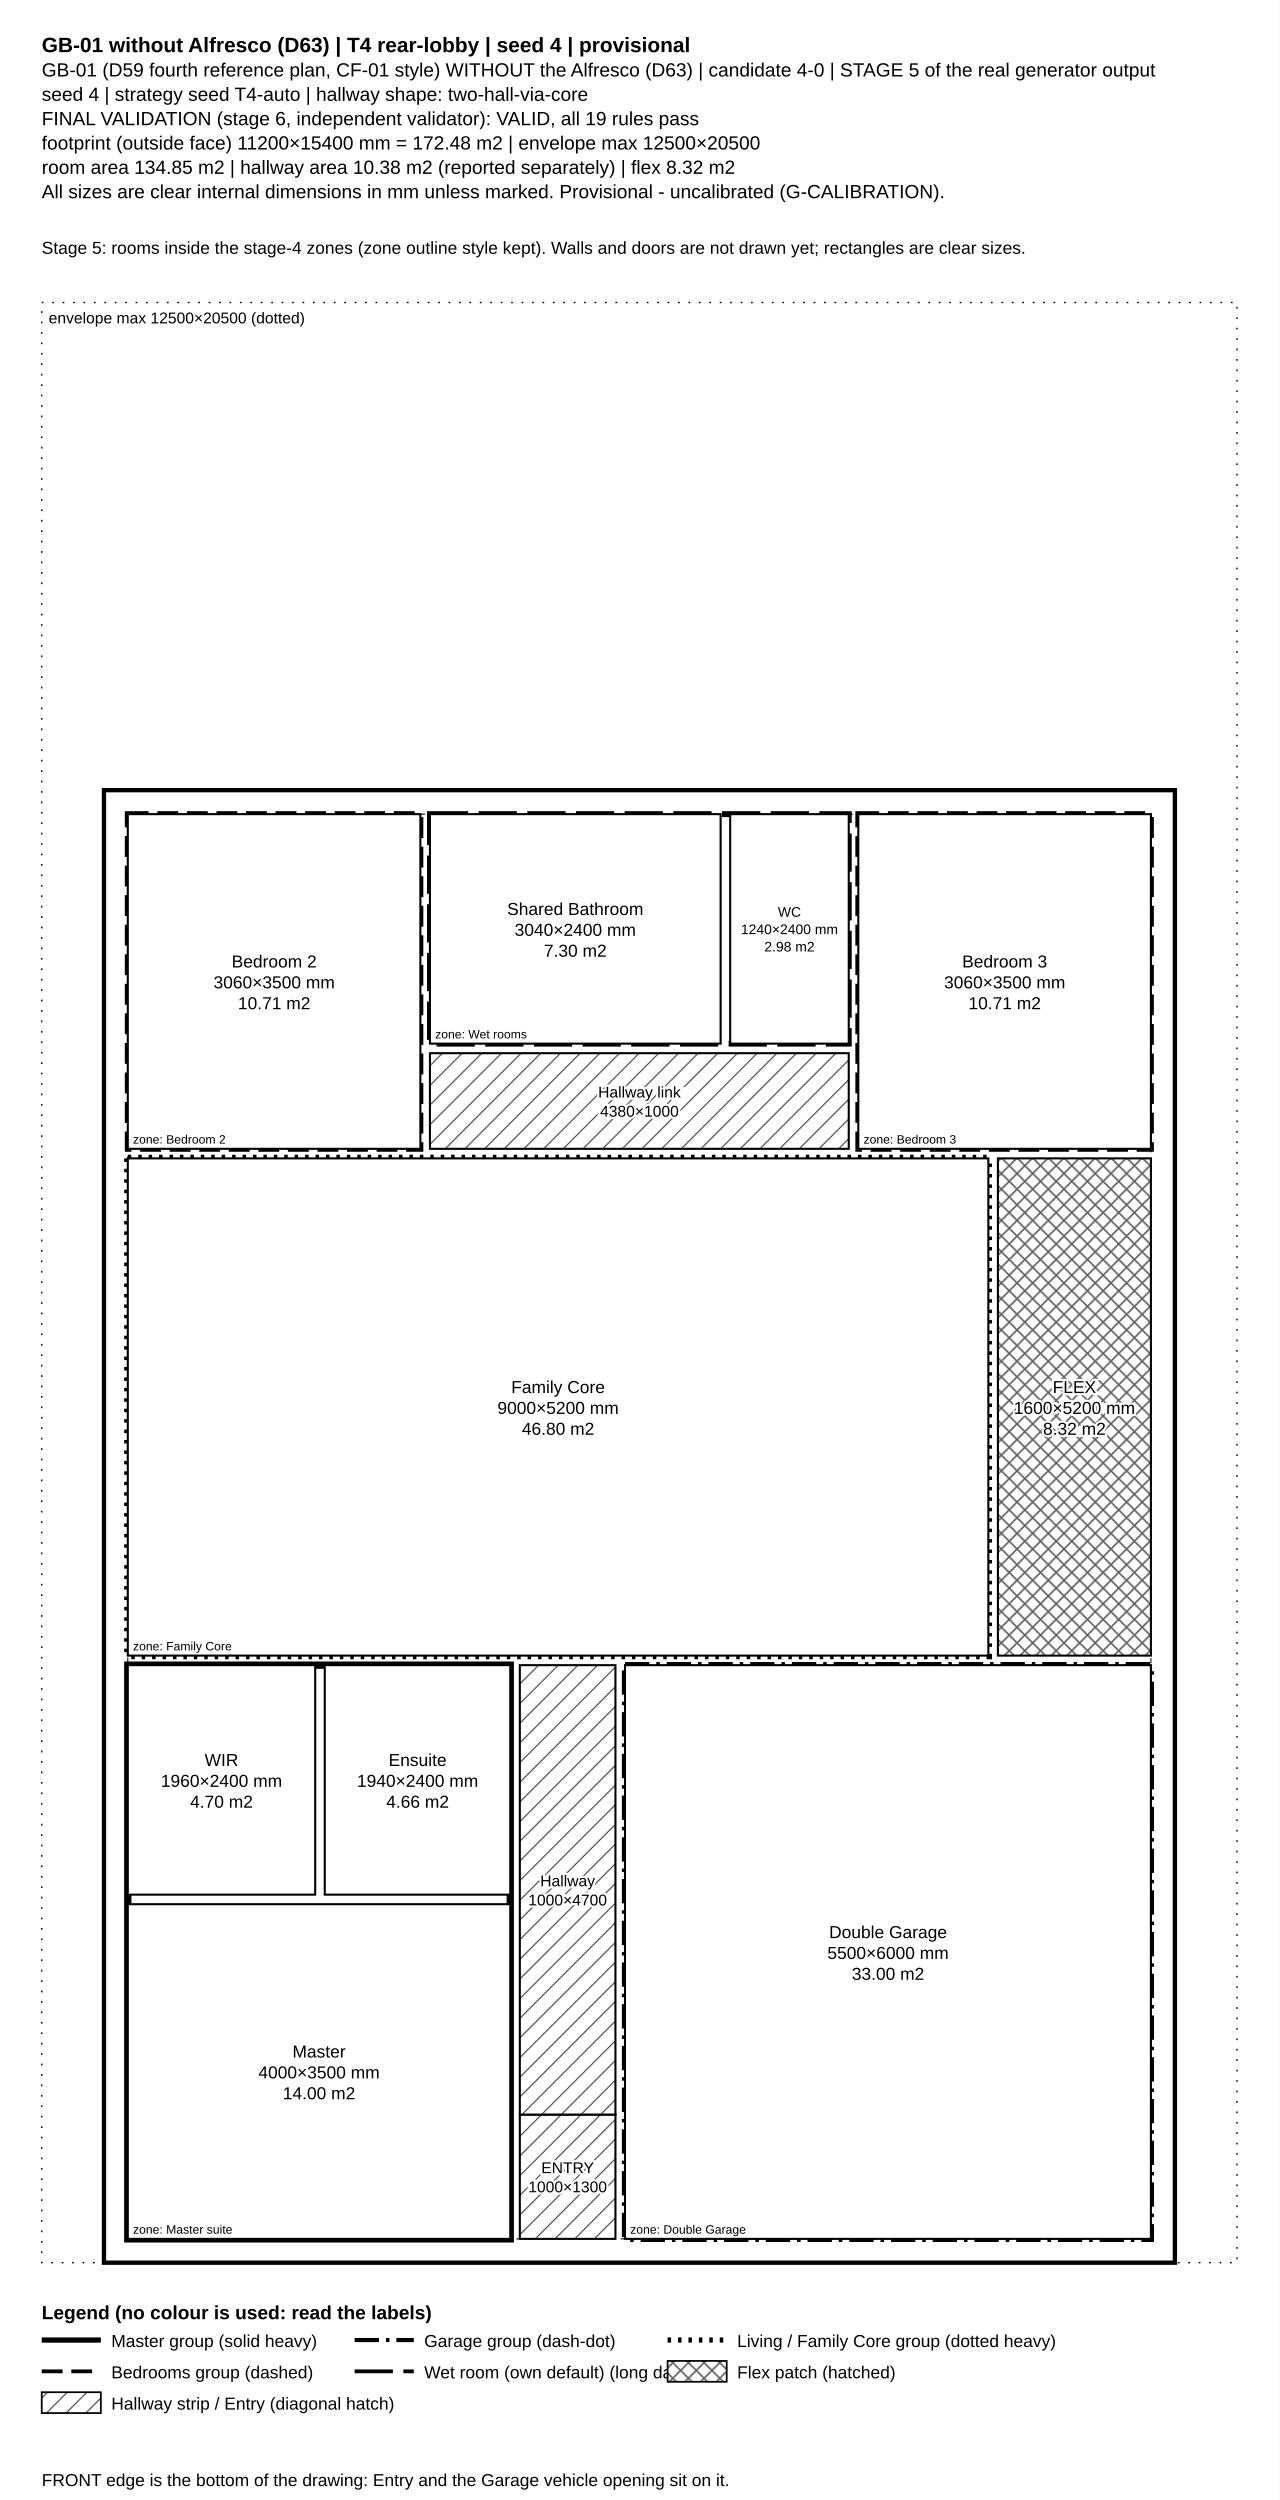
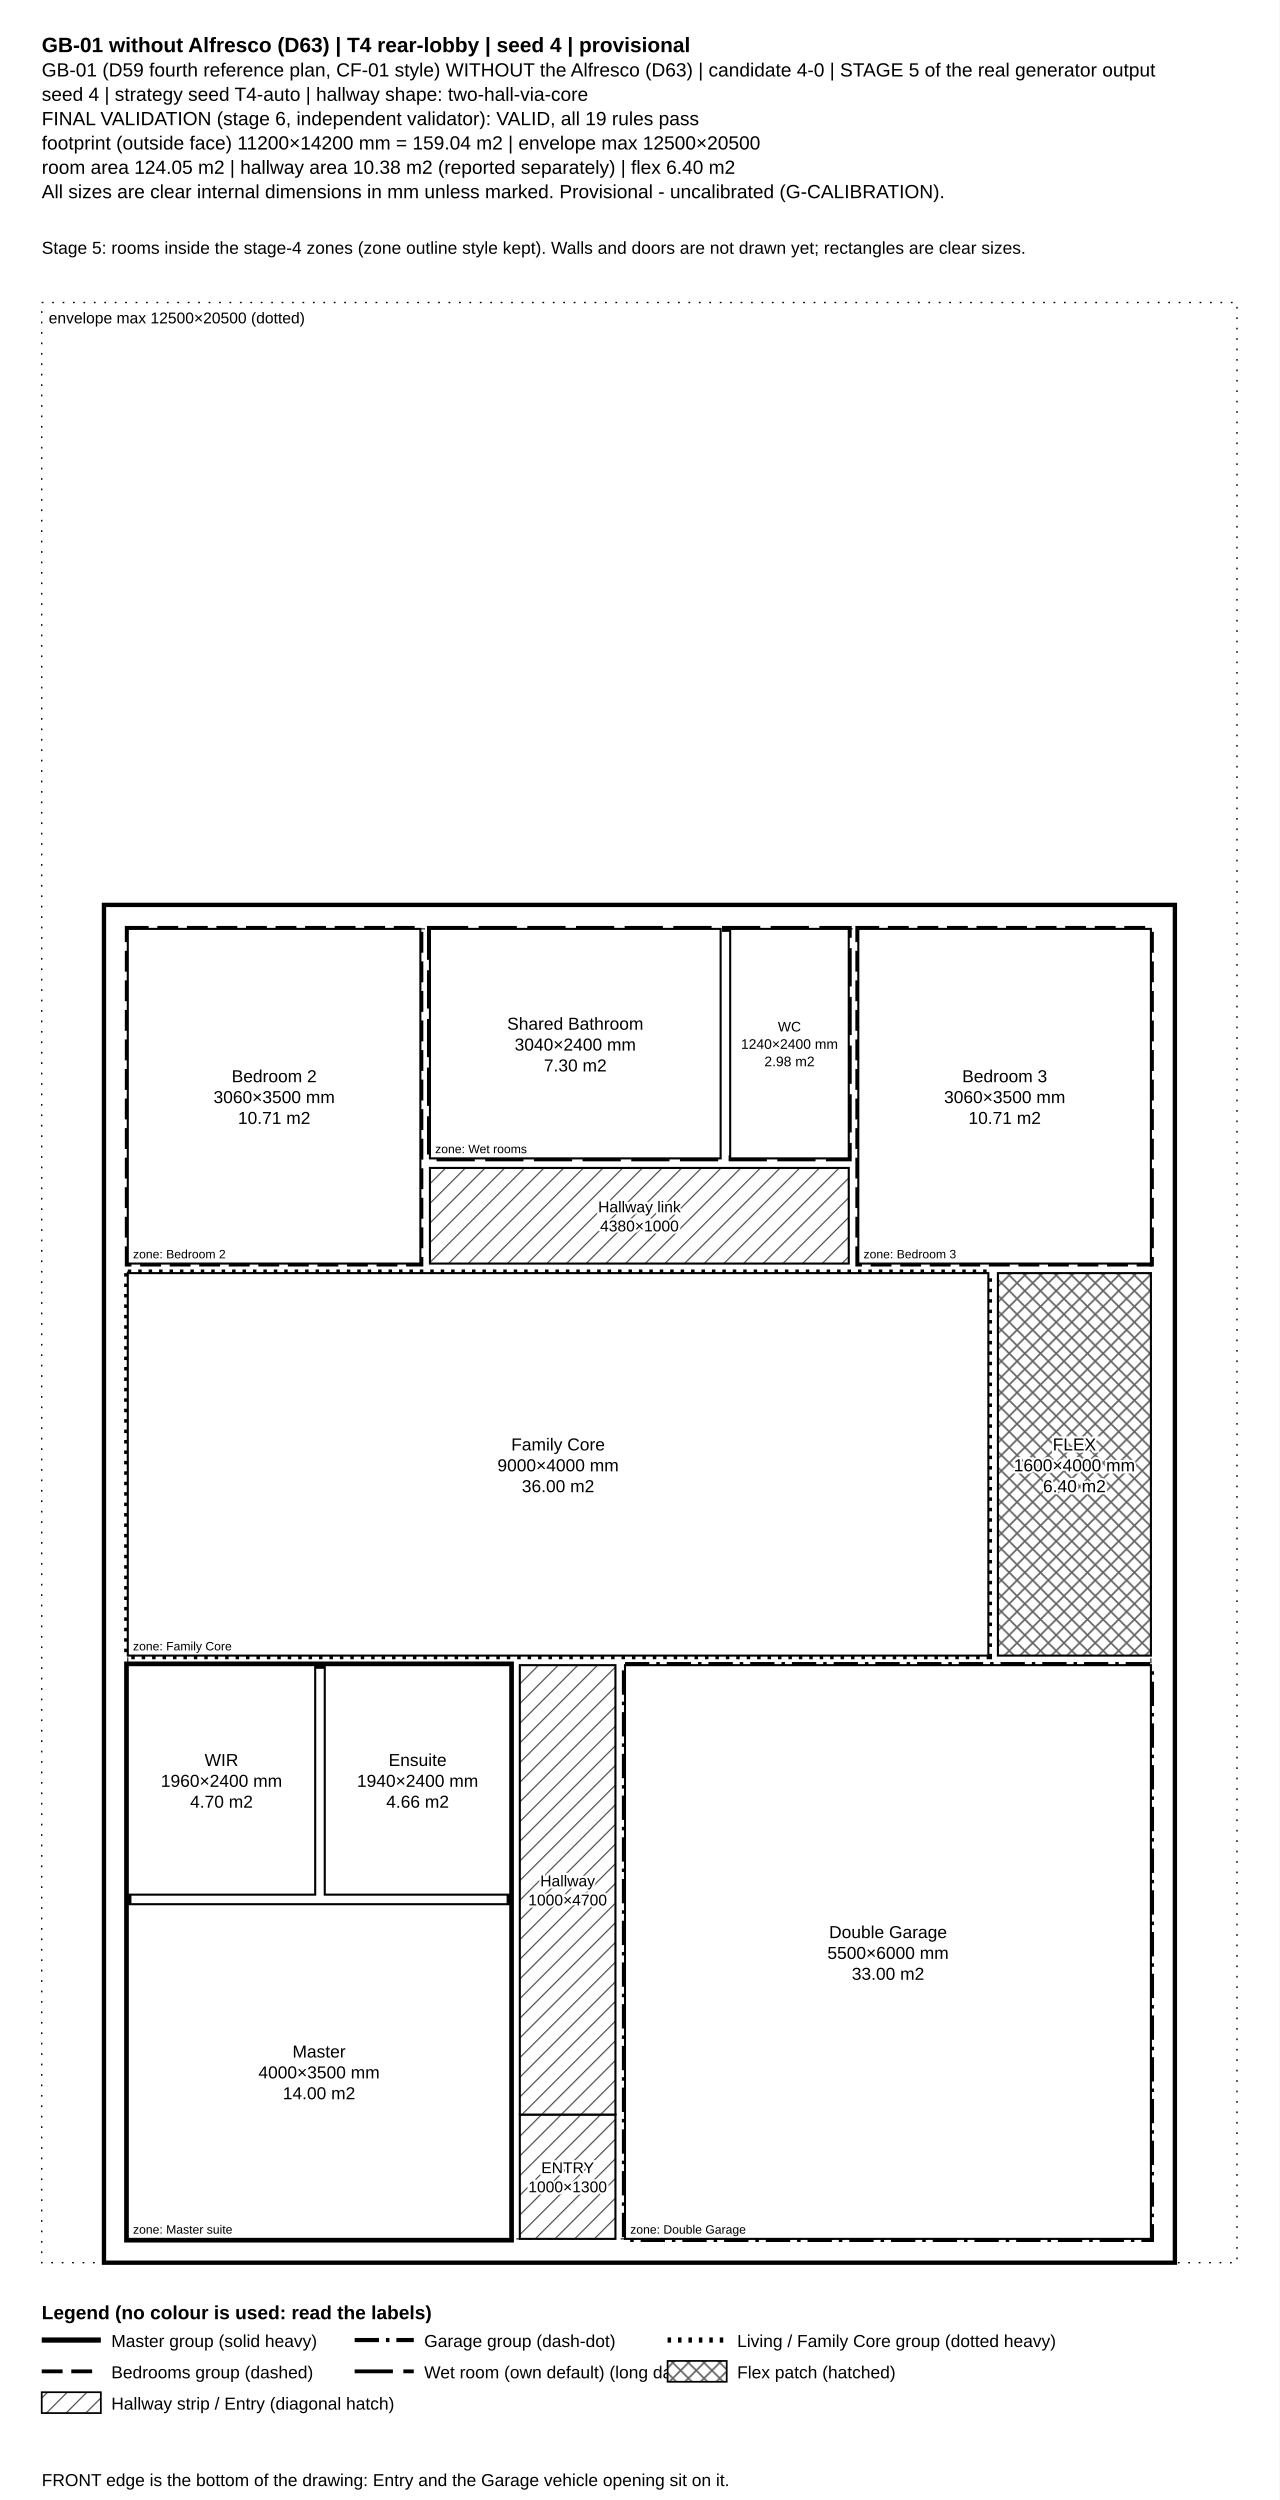
<svg xmlns="http://www.w3.org/2000/svg" width="736" height="1438" viewBox="0 0 736 1438" font-family="Arial, Helvetica, sans-serif">
  <rect width="100%" height="100%" fill="#fff" />
  <defs>
    <pattern id="hall" width="8" height="8" patternUnits="userSpaceOnUse" patternTransform="rotate(45)">
      <rect width="8" height="8" fill="#fff" />
      <line x1="0" y1="0" x2="0" y2="8" stroke="#555" stroke-width="1.4" />
    </pattern>
    <pattern id="flex" width="9" height="9" patternUnits="userSpaceOnUse">
      <rect width="9" height="9" fill="#fff" />
      <path d="M0 0L9 9M9 0L0 9" stroke="#666" stroke-width="1" />
    </pattern>
    <pattern id="wall" width="4" height="4" patternUnits="userSpaceOnUse">
      <rect width="4" height="4" fill="#222" />
    </pattern>
  </defs>
  <text x="24" y="30" font-size="12" font-weight="bold" fill="#000">GB-01 without Alfresco (D63) | T4 rear-lobby | seed 4 | provisional</text>
  <text x="24" y="44" font-size="11" font-weight="normal" fill="#000">GB-01 (D59 fourth reference plan, CF-01 style) WITHOUT the Alfresco (D63)   |   candidate 4-0   |   STAGE 5 of the real generator output</text>
  <text x="24" y="58" font-size="11" font-weight="normal" fill="#000">seed 4   |   strategy seed T4-auto   |   hallway shape: two-hall-via-core</text>
  <text x="24" y="72" font-size="11" font-weight="normal" fill="#000">FINAL VALIDATION (stage 6, independent validator): VALID, all 19 rules pass</text>
-   <text x="24" y="86" font-size="11" font-weight="normal" fill="#000">footprint (outside face) 11200×15400 mm = 172.48 m2 | envelope max 12500×20500</text>
-   <text x="24" y="100" font-size="11" font-weight="normal" fill="#000">room area 134.85 m2 | hallway area 10.38 m2 (reported separately) | flex 8.32 m2</text>
+   <text x="24" y="86" font-size="11" font-weight="normal" fill="#000">footprint (outside face) 11200×14200 mm = 159.04 m2 | envelope max 12500×20500</text>
+   <text x="24" y="100" font-size="11" font-weight="normal" fill="#000">room area 124.05 m2 | hallway area 10.38 m2 (reported separately) | flex 6.40 m2</text>
  <text x="24" y="114" font-size="11" font-weight="normal" fill="#000">All sizes are clear internal dimensions in mm unless marked. Provisional - uncalibrated (G-CALIBRATION).</text>
  <rect x="24.0" y="174.0" width="687.5" height="1127.5" fill="none" stroke="#000" stroke-width="0.8" stroke-dasharray="1 5" />
  <text x="28" y="186" font-size="9">envelope max 12500×20500 (dotted)</text>
-   <rect x="59.8" y="454.5" width="616.0" height="847.0" fill="none" stroke="#000" stroke-width="2.5" />
-   <rect x="73.5" y="468.3" width="588.5" height="819.5" fill="none" stroke="#000" stroke-width="0.6" stroke-dasharray="3 3" />
+   <rect x="59.8" y="520.5" width="616.0" height="781.0" fill="none" stroke="#000" stroke-width="2.5" />
+   <rect x="73.5" y="534.3" width="588.5" height="753.5" fill="none" stroke="#000" stroke-width="0.6" stroke-dasharray="3 3" />
  <rect x="299.0" y="1216.3" width="55.0" height="71.5" fill="url(#hall)" stroke="#000" stroke-width="1.2" />
  <text x="326.5" y="1250.0" font-size="9" text-anchor="middle" fill="#000" stroke="#fff" stroke-width="2.5" paint-order="stroke">ENTRY</text>
  <text x="326.5" y="1261.0" font-size="9" text-anchor="middle" fill="#000" stroke="#fff" stroke-width="2.5" paint-order="stroke">1000×1300</text>
  <rect x="299.0" y="957.8" width="55.0" height="258.5" fill="url(#hall)" stroke="#000" stroke-width="1.2" />
  <text x="326.5" y="1085.0" font-size="9" text-anchor="middle" fill="#000" stroke="#fff" stroke-width="2.5" paint-order="stroke">Hallway</text>
  <text x="326.5" y="1096.0" font-size="9" text-anchor="middle" fill="#000" stroke="#fff" stroke-width="2.5" paint-order="stroke">1000×4700</text>
-   <rect x="247.3" y="605.8" width="240.9" height="55.0" fill="url(#hall)" stroke="#000" stroke-width="1.2" />
-   <text x="367.8" y="631.3" font-size="9" text-anchor="middle" fill="#000" stroke="#fff" stroke-width="2.5" paint-order="stroke">Hallway link</text>
-   <text x="367.8" y="642.3" font-size="9" text-anchor="middle" fill="#000" stroke="#fff" stroke-width="2.5" paint-order="stroke">4380×1000</text>
+   <rect x="247.3" y="671.8" width="240.9" height="55.0" fill="url(#hall)" stroke="#000" stroke-width="1.2" />
+   <text x="367.8" y="697.3" font-size="9" text-anchor="middle" fill="#000" stroke="#fff" stroke-width="2.5" paint-order="stroke">Hallway link</text>
+   <text x="367.8" y="708.3" font-size="9" text-anchor="middle" fill="#000" stroke="#fff" stroke-width="2.5" paint-order="stroke">4380×1000</text>
  <rect x="73.5" y="957.8" width="220.0" height="330.0" fill="none" stroke="#000" stroke-width="4.2" />
  <rect x="359.5" y="957.8" width="302.5" height="330.0" fill="none" stroke="#000" stroke-width="3.6" stroke-dasharray="14 4 2 4" />
-   <rect x="73.5" y="666.3" width="495.0" height="286.0" fill="none" stroke="#000" stroke-width="4.2" stroke-dasharray="2 4" />
-   <rect x="73.5" y="468.3" width="168.3" height="192.5" fill="none" stroke="#000" stroke-width="3.4" stroke-dasharray="12 5" />
-   <rect x="247.3" y="468.3" width="240.9" height="132.0" fill="none" stroke="#000" stroke-width="3.4" stroke-dasharray="22 6" />
-   <rect x="493.7" y="468.3" width="168.3" height="192.5" fill="none" stroke="#000" stroke-width="3.4" stroke-dasharray="12 5" />
+   <rect x="73.5" y="732.3" width="495.0" height="220.0" fill="none" stroke="#000" stroke-width="4.2" stroke-dasharray="2 4" />
+   <rect x="73.5" y="534.3" width="168.3" height="192.5" fill="none" stroke="#000" stroke-width="3.4" stroke-dasharray="12 5" />
+   <rect x="247.3" y="534.3" width="240.9" height="132.0" fill="none" stroke="#000" stroke-width="3.4" stroke-dasharray="22 6" />
+   <rect x="493.7" y="534.3" width="168.3" height="192.5" fill="none" stroke="#000" stroke-width="3.4" stroke-dasharray="12 5" />
  <rect x="73.5" y="1095.3" width="220.0" height="192.5" fill="#fff" stroke="#000" stroke-width="1.2" />
  <text x="183.5" y="1183.5" font-size="10" text-anchor="middle" fill="#000" stroke="#fff" stroke-width="2.5" paint-order="stroke">Master</text>
  <text x="183.5" y="1195.5" font-size="10" text-anchor="middle" fill="#000" stroke="#fff" stroke-width="2.5" paint-order="stroke">4000×3500 mm</text>
  <text x="183.5" y="1207.5" font-size="10" text-anchor="middle" fill="#000" stroke="#fff" stroke-width="2.5" paint-order="stroke">14.00 m2</text>
  <rect x="73.5" y="957.8" width="107.8" height="132.0" fill="#fff" stroke="#000" stroke-width="1.2" />
  <text x="127.4" y="1015.8" font-size="10" text-anchor="middle" fill="#000" stroke="#fff" stroke-width="2.5" paint-order="stroke">WIR</text>
  <text x="127.4" y="1027.8" font-size="10" text-anchor="middle" fill="#000" stroke="#fff" stroke-width="2.5" paint-order="stroke">1960×2400 mm</text>
  <text x="127.4" y="1039.8" font-size="10" text-anchor="middle" fill="#000" stroke="#fff" stroke-width="2.5" paint-order="stroke">4.70 m2</text>
  <rect x="186.8" y="957.8" width="106.7" height="132.0" fill="#fff" stroke="#000" stroke-width="1.2" />
  <text x="240.2" y="1015.8" font-size="10" text-anchor="middle" fill="#000" stroke="#fff" stroke-width="2.5" paint-order="stroke">Ensuite</text>
  <text x="240.2" y="1027.8" font-size="10" text-anchor="middle" fill="#000" stroke="#fff" stroke-width="2.5" paint-order="stroke">1940×2400 mm</text>
  <text x="240.2" y="1039.8" font-size="10" text-anchor="middle" fill="#000" stroke="#fff" stroke-width="2.5" paint-order="stroke">4.66 m2</text>
  <rect x="359.5" y="957.8" width="302.5" height="330.0" fill="#fff" stroke="#000" stroke-width="1.2" />
  <text x="510.8" y="1114.8" font-size="10" text-anchor="middle" fill="#000" stroke="#fff" stroke-width="2.5" paint-order="stroke">Double Garage</text>
  <text x="510.8" y="1126.8" font-size="10" text-anchor="middle" fill="#000" stroke="#fff" stroke-width="2.5" paint-order="stroke">5500×6000 mm</text>
  <text x="510.8" y="1138.8" font-size="10" text-anchor="middle" fill="#000" stroke="#fff" stroke-width="2.5" paint-order="stroke">33.00 m2</text>
-   <rect x="73.5" y="666.3" width="495.0" height="286.0" fill="#fff" stroke="#000" stroke-width="1.2" />
-   <text x="321.0" y="801.3" font-size="10" text-anchor="middle" fill="#000" stroke="#fff" stroke-width="2.5" paint-order="stroke">Family Core</text>
-   <text x="321.0" y="813.3" font-size="10" text-anchor="middle" fill="#000" stroke="#fff" stroke-width="2.5" paint-order="stroke">9000×5200 mm</text>
-   <text x="321.0" y="825.3" font-size="10" text-anchor="middle" fill="#000" stroke="#fff" stroke-width="2.5" paint-order="stroke">46.80 m2</text>
-   <rect x="73.5" y="468.3" width="168.3" height="192.5" fill="#fff" stroke="#000" stroke-width="1.2" />
-   <text x="157.7" y="556.5" font-size="10" text-anchor="middle" fill="#000" stroke="#fff" stroke-width="2.5" paint-order="stroke">Bedroom 2</text>
-   <text x="157.7" y="568.5" font-size="10" text-anchor="middle" fill="#000" stroke="#fff" stroke-width="2.5" paint-order="stroke">3060×3500 mm</text>
-   <text x="157.7" y="580.5" font-size="10" text-anchor="middle" fill="#000" stroke="#fff" stroke-width="2.5" paint-order="stroke">10.71 m2</text>
-   <rect x="247.3" y="468.3" width="167.2" height="132.0" fill="#fff" stroke="#000" stroke-width="1.2" />
-   <text x="330.9" y="526.3" font-size="10" text-anchor="middle" fill="#000" stroke="#fff" stroke-width="2.5" paint-order="stroke">Shared Bathroom</text>
-   <text x="330.9" y="538.3" font-size="10" text-anchor="middle" fill="#000" stroke="#fff" stroke-width="2.5" paint-order="stroke">3040×2400 mm</text>
-   <text x="330.9" y="550.3" font-size="10" text-anchor="middle" fill="#000" stroke="#fff" stroke-width="2.5" paint-order="stroke">7.30 m2</text>
-   <rect x="420.0" y="468.3" width="68.2" height="132.0" fill="#fff" stroke="#000" stroke-width="1.2" />
-   <text x="454.1" y="527.3" font-size="8" text-anchor="middle" fill="#000" stroke="#fff" stroke-width="2.5" paint-order="stroke">WC</text>
-   <text x="454.1" y="537.3" font-size="8" text-anchor="middle" fill="#000" stroke="#fff" stroke-width="2.5" paint-order="stroke">1240×2400 mm</text>
-   <text x="454.1" y="547.3" font-size="8" text-anchor="middle" fill="#000" stroke="#fff" stroke-width="2.5" paint-order="stroke">2.98 m2</text>
-   <rect x="493.7" y="468.3" width="168.3" height="192.5" fill="#fff" stroke="#000" stroke-width="1.2" />
-   <text x="577.9" y="556.5" font-size="10" text-anchor="middle" fill="#000" stroke="#fff" stroke-width="2.5" paint-order="stroke">Bedroom 3</text>
-   <text x="577.9" y="568.5" font-size="10" text-anchor="middle" fill="#000" stroke="#fff" stroke-width="2.5" paint-order="stroke">3060×3500 mm</text>
-   <text x="577.9" y="580.5" font-size="10" text-anchor="middle" fill="#000" stroke="#fff" stroke-width="2.5" paint-order="stroke">10.71 m2</text>
-   <rect x="574.0" y="666.3" width="88.0" height="286.0" fill="url(#flex)" stroke="#000" stroke-width="1.2" />
-   <text x="618.0" y="801.3" font-size="10" text-anchor="middle" fill="#000" stroke="#fff" stroke-width="2.5" paint-order="stroke">FLEX</text>
-   <text x="618.0" y="813.3" font-size="10" text-anchor="middle" fill="#000" stroke="#fff" stroke-width="2.5" paint-order="stroke">1600×5200 mm</text>
-   <text x="618.0" y="825.3" font-size="10" text-anchor="middle" fill="#000" stroke="#fff" stroke-width="2.5" paint-order="stroke">8.32 m2</text>
+   <rect x="73.5" y="732.3" width="495.0" height="220.0" fill="#fff" stroke="#000" stroke-width="1.2" />
+   <text x="321.0" y="834.3" font-size="10" text-anchor="middle" fill="#000" stroke="#fff" stroke-width="2.5" paint-order="stroke">Family Core</text>
+   <text x="321.0" y="846.3" font-size="10" text-anchor="middle" fill="#000" stroke="#fff" stroke-width="2.5" paint-order="stroke">9000×4000 mm</text>
+   <text x="321.0" y="858.3" font-size="10" text-anchor="middle" fill="#000" stroke="#fff" stroke-width="2.5" paint-order="stroke">36.00 m2</text>
+   <rect x="73.5" y="534.3" width="168.3" height="192.5" fill="#fff" stroke="#000" stroke-width="1.2" />
+   <text x="157.7" y="622.5" font-size="10" text-anchor="middle" fill="#000" stroke="#fff" stroke-width="2.5" paint-order="stroke">Bedroom 2</text>
+   <text x="157.7" y="634.5" font-size="10" text-anchor="middle" fill="#000" stroke="#fff" stroke-width="2.5" paint-order="stroke">3060×3500 mm</text>
+   <text x="157.7" y="646.5" font-size="10" text-anchor="middle" fill="#000" stroke="#fff" stroke-width="2.5" paint-order="stroke">10.71 m2</text>
+   <rect x="247.3" y="534.3" width="167.2" height="132.0" fill="#fff" stroke="#000" stroke-width="1.2" />
+   <text x="330.9" y="592.3" font-size="10" text-anchor="middle" fill="#000" stroke="#fff" stroke-width="2.5" paint-order="stroke">Shared Bathroom</text>
+   <text x="330.9" y="604.3" font-size="10" text-anchor="middle" fill="#000" stroke="#fff" stroke-width="2.5" paint-order="stroke">3040×2400 mm</text>
+   <text x="330.9" y="616.3" font-size="10" text-anchor="middle" fill="#000" stroke="#fff" stroke-width="2.5" paint-order="stroke">7.30 m2</text>
+   <rect x="420.0" y="534.3" width="68.2" height="132.0" fill="#fff" stroke="#000" stroke-width="1.2" />
+   <text x="454.1" y="593.3" font-size="8" text-anchor="middle" fill="#000" stroke="#fff" stroke-width="2.5" paint-order="stroke">WC</text>
+   <text x="454.1" y="603.3" font-size="8" text-anchor="middle" fill="#000" stroke="#fff" stroke-width="2.5" paint-order="stroke">1240×2400 mm</text>
+   <text x="454.1" y="613.3" font-size="8" text-anchor="middle" fill="#000" stroke="#fff" stroke-width="2.5" paint-order="stroke">2.98 m2</text>
+   <rect x="493.7" y="534.3" width="168.3" height="192.5" fill="#fff" stroke="#000" stroke-width="1.2" />
+   <text x="577.9" y="622.5" font-size="10" text-anchor="middle" fill="#000" stroke="#fff" stroke-width="2.5" paint-order="stroke">Bedroom 3</text>
+   <text x="577.9" y="634.5" font-size="10" text-anchor="middle" fill="#000" stroke="#fff" stroke-width="2.5" paint-order="stroke">3060×3500 mm</text>
+   <text x="577.9" y="646.5" font-size="10" text-anchor="middle" fill="#000" stroke="#fff" stroke-width="2.5" paint-order="stroke">10.71 m2</text>
+   <rect x="574.0" y="732.3" width="88.0" height="220.0" fill="url(#flex)" stroke="#000" stroke-width="1.2" />
+   <text x="618.0" y="834.3" font-size="10" text-anchor="middle" fill="#000" stroke="#fff" stroke-width="2.5" paint-order="stroke">FLEX</text>
+   <text x="618.0" y="846.3" font-size="10" text-anchor="middle" fill="#000" stroke="#fff" stroke-width="2.5" paint-order="stroke">1600×4000 mm</text>
+   <text x="618.0" y="858.3" font-size="10" text-anchor="middle" fill="#000" stroke="#fff" stroke-width="2.5" paint-order="stroke">6.40 m2</text>
  <text x="76.5" y="1284.8" font-size="7">zone: Master suite</text>
  <text x="362.5" y="1284.8" font-size="7">zone: Double Garage</text>
  <text x="76.5" y="949.3" font-size="7">zone: Family Core</text>
-   <text x="76.5" y="657.8" font-size="7">zone: Bedroom 2</text>
-   <text x="250.3" y="597.3" font-size="7">zone: Wet rooms</text>
-   <text x="496.7" y="657.8" font-size="7">zone: Bedroom 3</text>
+   <text x="76.5" y="723.8" font-size="7">zone: Bedroom 2</text>
+   <text x="250.3" y="663.3" font-size="7">zone: Wet rooms</text>
+   <text x="496.7" y="723.8" font-size="7">zone: Bedroom 3</text>
  <text x="24" y="146" font-size="10">Stage 5: rooms inside the stage-4 zones (zone outline style kept). Walls and doors are not drawn yet; rectangles are clear sizes.</text>
  <text x="24" y="1334" font-size="11" font-weight="bold">Legend (no colour is used: read the labels)</text>
  <line x1="24" y1="1346" x2="58" y2="1346" stroke="#000" stroke-width="3" />
  <text x="64" y="1350" font-size="10">Master group (solid heavy)</text>
  <line x1="204" y1="1346" x2="238" y2="1346" stroke="#000" stroke-width="2.4" stroke-dasharray="14 4 2 4" />
  <text x="244" y="1350" font-size="10">Garage group (dash-dot)</text>
  <line x1="384" y1="1346" x2="418" y2="1346" stroke="#000" stroke-width="3" stroke-dasharray="2 4" />
  <text x="424" y="1350" font-size="10">Living / Family Core group (dotted heavy)</text>
  <line x1="24" y1="1364" x2="58" y2="1364" stroke="#000" stroke-width="2.2" stroke-dasharray="12 5" />
  <text x="64" y="1368" font-size="10">Bedrooms group (dashed)</text>
  <line x1="204" y1="1364" x2="238" y2="1364" stroke="#000" stroke-width="2.2" stroke-dasharray="22 6" />
  <text x="244" y="1368" font-size="10">Wet room (own default) (long dash)</text>
  <rect x="384" y="1358" width="34" height="12" fill="url(#flex)" stroke="#000" stroke-width="1" />
  <text x="424" y="1368" font-size="10">Flex patch (hatched)</text>
  <rect x="24" y="1376" width="34" height="12" fill="url(#hall)" stroke="#000" stroke-width="1" />
  <text x="64" y="1386" font-size="10">Hallway strip / Entry (diagonal hatch)</text>
  <text x="24" y="1430" font-size="10">FRONT edge is the bottom of the drawing: Entry and the Garage vehicle opening sit on it.</text>
</svg>
